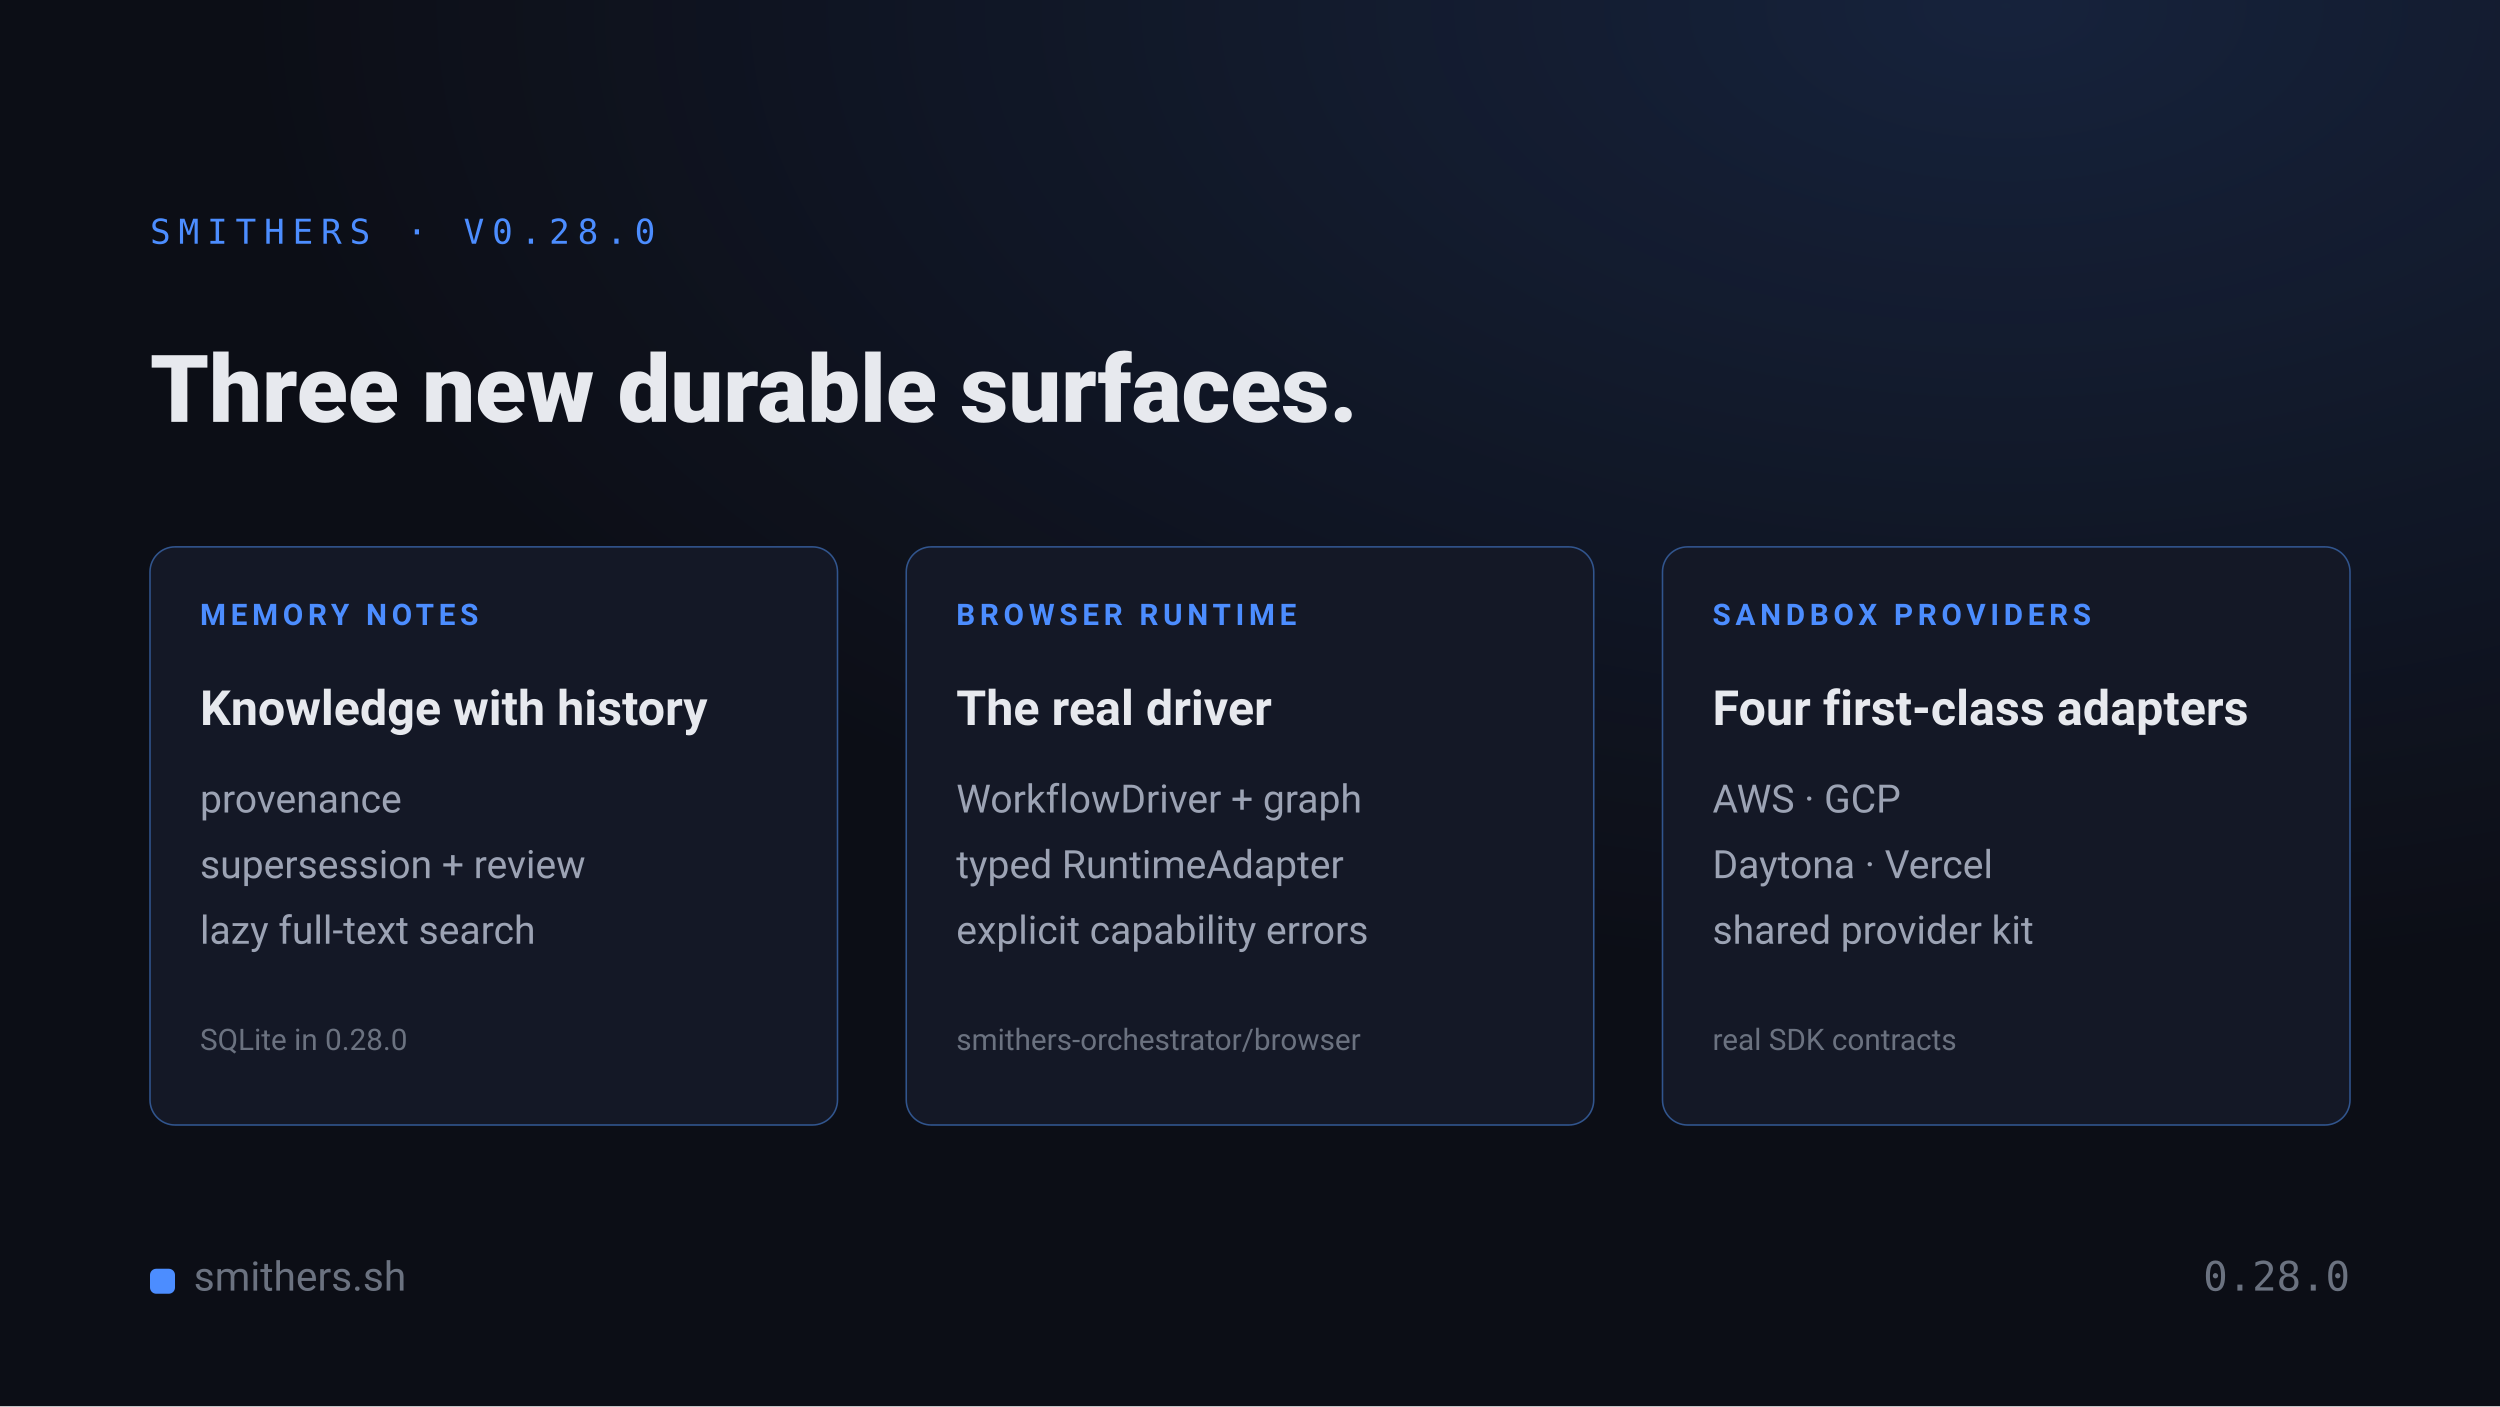
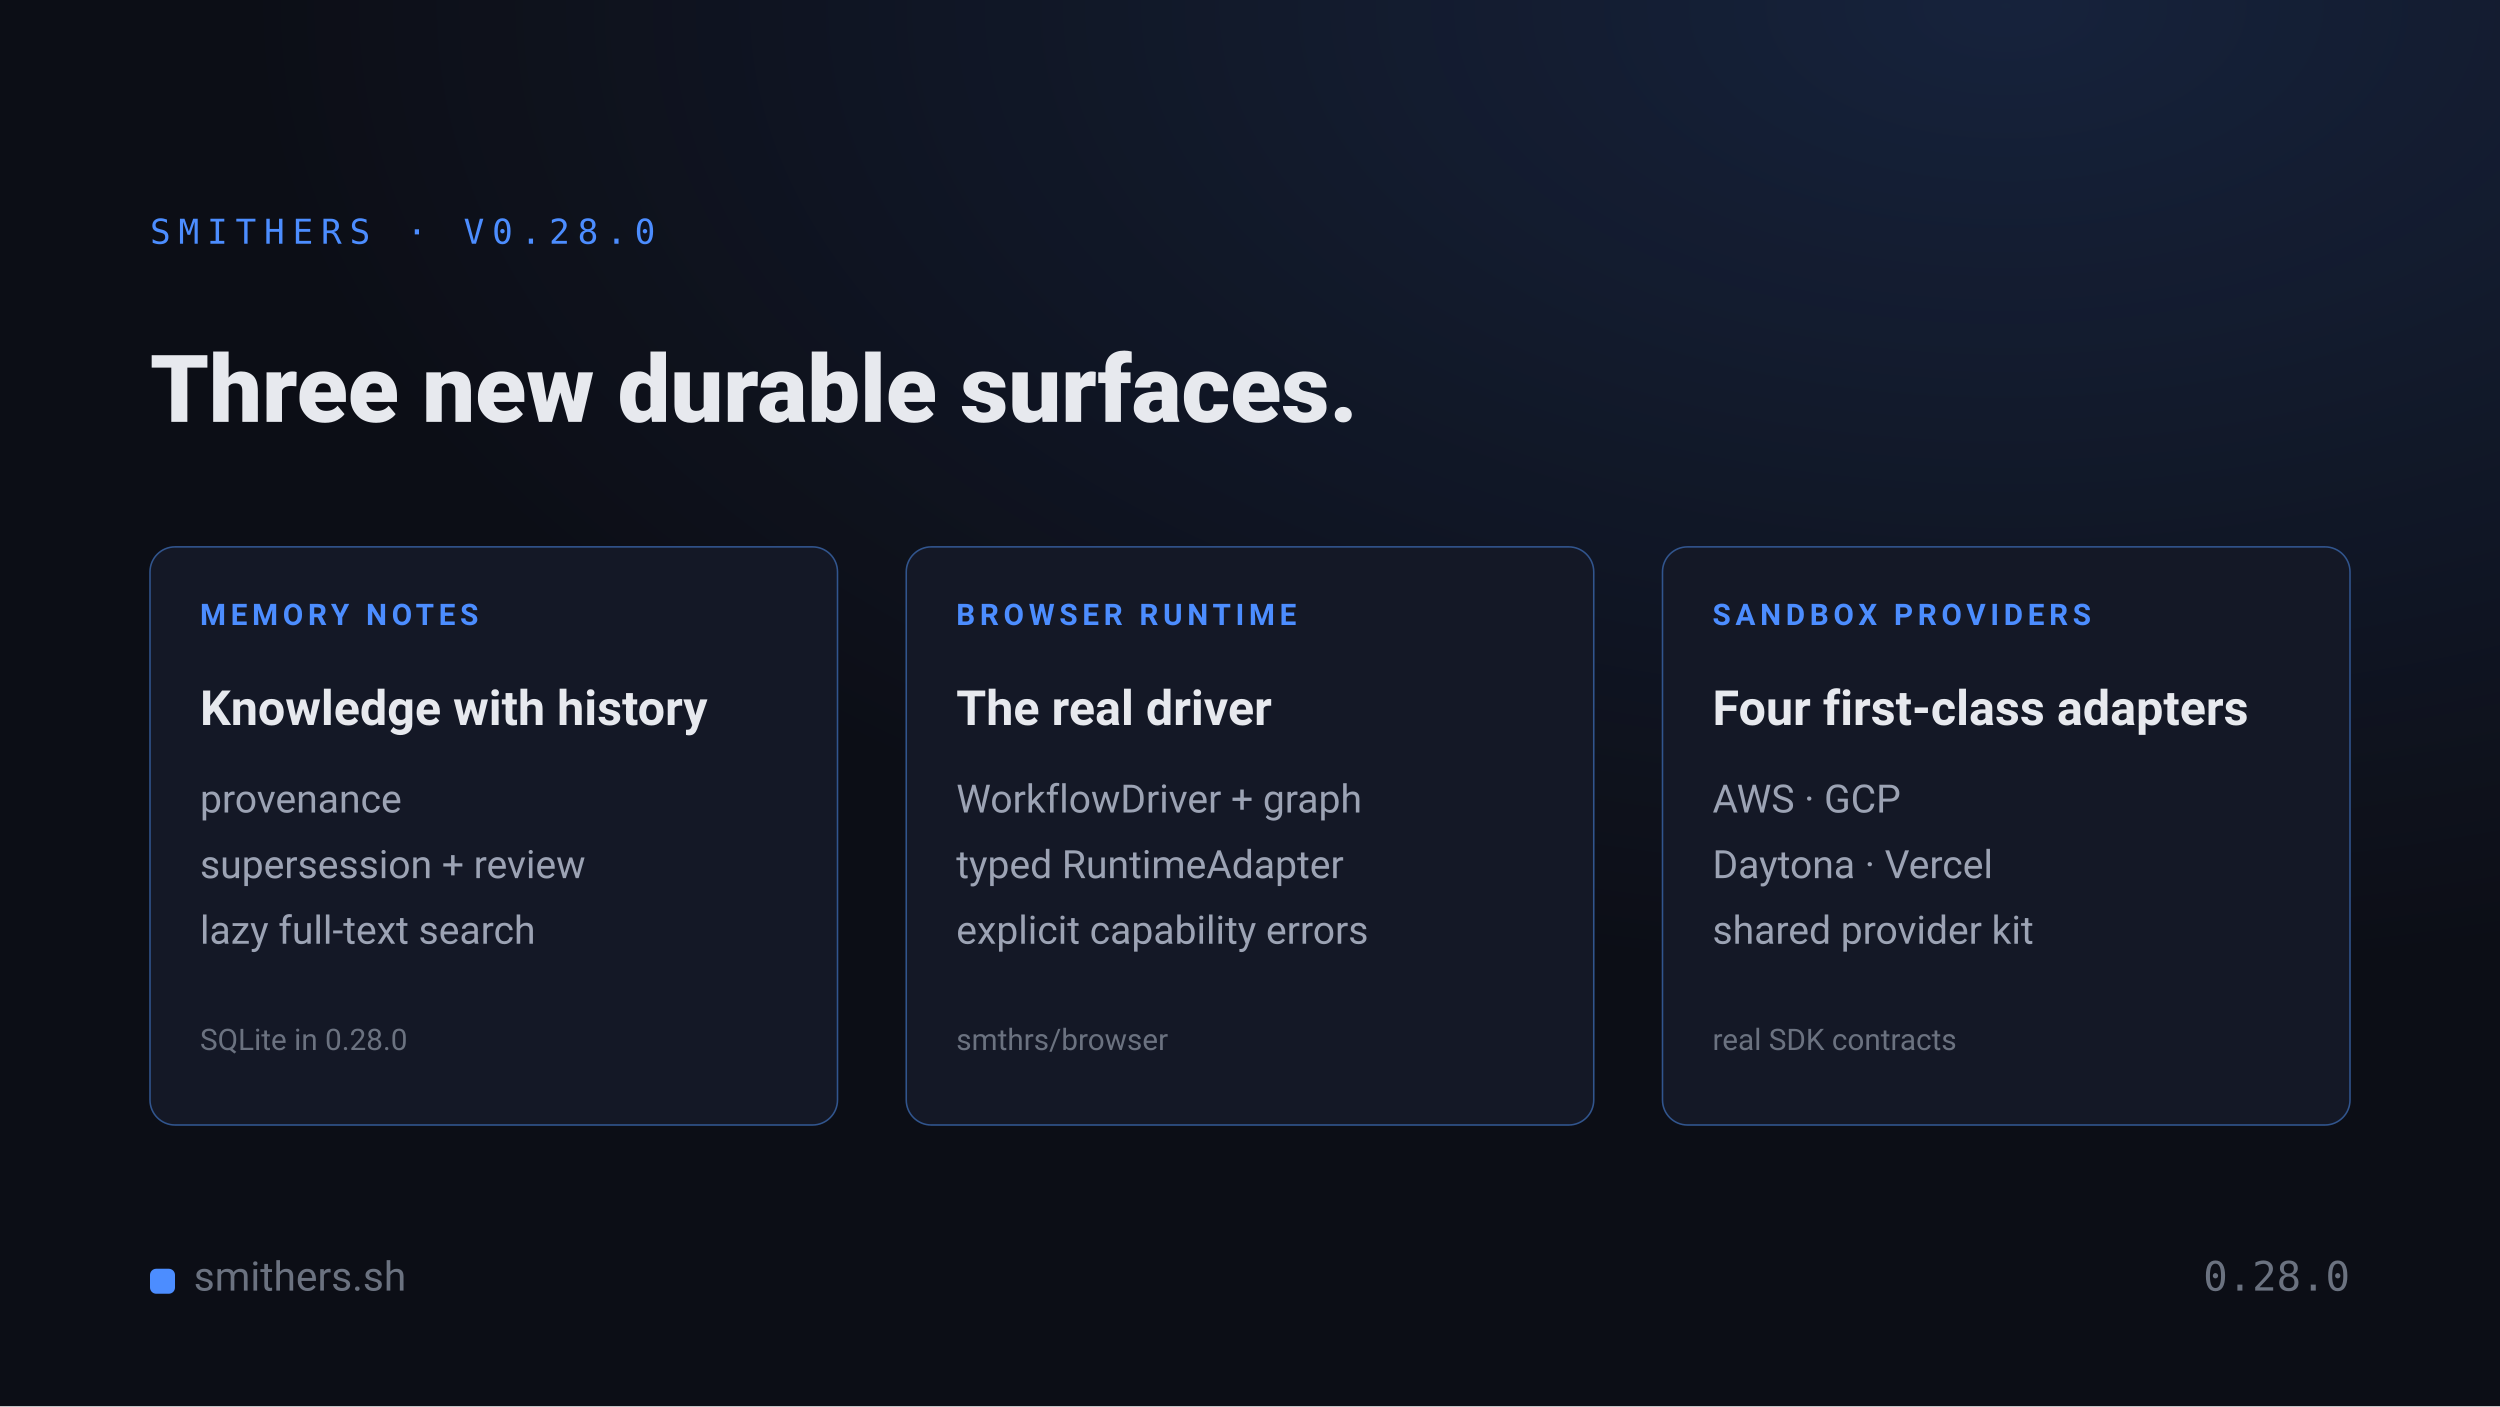
<svg xmlns="http://www.w3.org/2000/svg" width="1600" height="900" viewBox="0 0 1600 900">
  <defs>
    <radialGradient id="glow" cx="80%" cy="0%" r="70%">
      <stop offset="0%" stop-color="#4C8DFF" stop-opacity="0.16" />
      <stop offset="100%" stop-color="#4C8DFF" stop-opacity="0" />
    </radialGradient>
  </defs>
  <rect width="1600" height="900" fill="#0C0E16" />
  <rect width="1600" height="900" fill="url(#glow)" />
  <text font-size="22" font-family="ui-monospace, SFMono-Regular, Menlo, Monaco, Consolas, monospace" fill="#4C8DFF" letter-spacing="5">
    <tspan x="96" y="156">SMITHERS · V0.28.0</tspan>
  </text>
  <text font-size="60" font-family="system-ui, -apple-system, 'Segoe UI', Roboto, Helvetica, Arial, sans-serif" fill="#E7E9EE" font-weight="800">
    <tspan x="96" y="270">Three new durable surfaces.</tspan>
  </text>
  <g font-family="system-ui, -apple-system, 'Segoe UI', Roboto, Helvetica, Arial, sans-serif">
    <rect x="96" y="350" width="440" height="370" rx="16" fill="#141826" stroke="#31558E" />
    <text x="128" y="400" font-size="19" font-weight="700" letter-spacing="3" fill="#4C8DFF">MEMORY NOTES</text>
    <text x="128" y="464" font-size="31" font-weight="700" fill="#E7E9EE">Knowledge with history</text>
    <text x="128" y="520" font-size="25" fill="#9CA3B4">provenance</text>
    <text x="128" y="562" font-size="25" fill="#9CA3B4">supersession + review</text>
    <text x="128" y="604" font-size="25" fill="#9CA3B4">lazy full-text search</text>
    <text x="128" y="672" font-size="19" fill="#6B7280">SQLite in 0.28.0</text>
    <rect x="580" y="350" width="440" height="370" rx="16" fill="#141826" stroke="#31558E" />
    <text x="612" y="400" font-size="19" font-weight="700" letter-spacing="3" fill="#4C8DFF">BROWSER RUNTIME</text>
    <text x="612" y="464" font-size="31" font-weight="700" fill="#E7E9EE">The real driver</text>
    <text x="612" y="520" font-size="25" fill="#9CA3B4">WorkflowDriver + graph</text>
    <text x="612" y="562" font-size="25" fill="#9CA3B4">typed RuntimeAdapter</text>
    <text x="612" y="604" font-size="25" fill="#9CA3B4">explicit capability errors</text>
-     <text x="612" y="672" font-size="19" fill="#6B7280">smithers-orchestrator/browser</text>
+     <text x="612" y="672" font-size="19" fill="#6B7280">smthrs/browser</text>
    <rect x="1064" y="350" width="440" height="370" rx="16" fill="#141826" stroke="#31558E" />
    <text x="1096" y="400" font-size="19" font-weight="700" letter-spacing="3" fill="#4C8DFF">SANDBOX PROVIDERS</text>
    <text x="1096" y="464" font-size="31" font-weight="700" fill="#E7E9EE">Four first-class adapters</text>
    <text x="1096" y="520" font-size="25" fill="#9CA3B4">AWS · GCP</text>
    <text x="1096" y="562" font-size="25" fill="#9CA3B4">Daytona · Vercel</text>
    <text x="1096" y="604" font-size="25" fill="#9CA3B4">shared provider kit</text>
    <text x="1096" y="672" font-size="19" fill="#6B7280">real SDK contracts</text>
  </g>
  <rect x="96" y="812" width="16" height="16" rx="4" fill="#4C8DFF" />
  <text x="124" y="826" font-size="26" font-family="system-ui, -apple-system, 'Segoe UI', Roboto, Helvetica, Arial, sans-serif" fill="#6B7280">smithers.sh</text>
  <text x="1504" y="826" font-size="26" font-family="ui-monospace, SFMono-Regular, Menlo, Monaco, Consolas, monospace" fill="#6B7280" text-anchor="end">0.28.0</text>
</svg>
